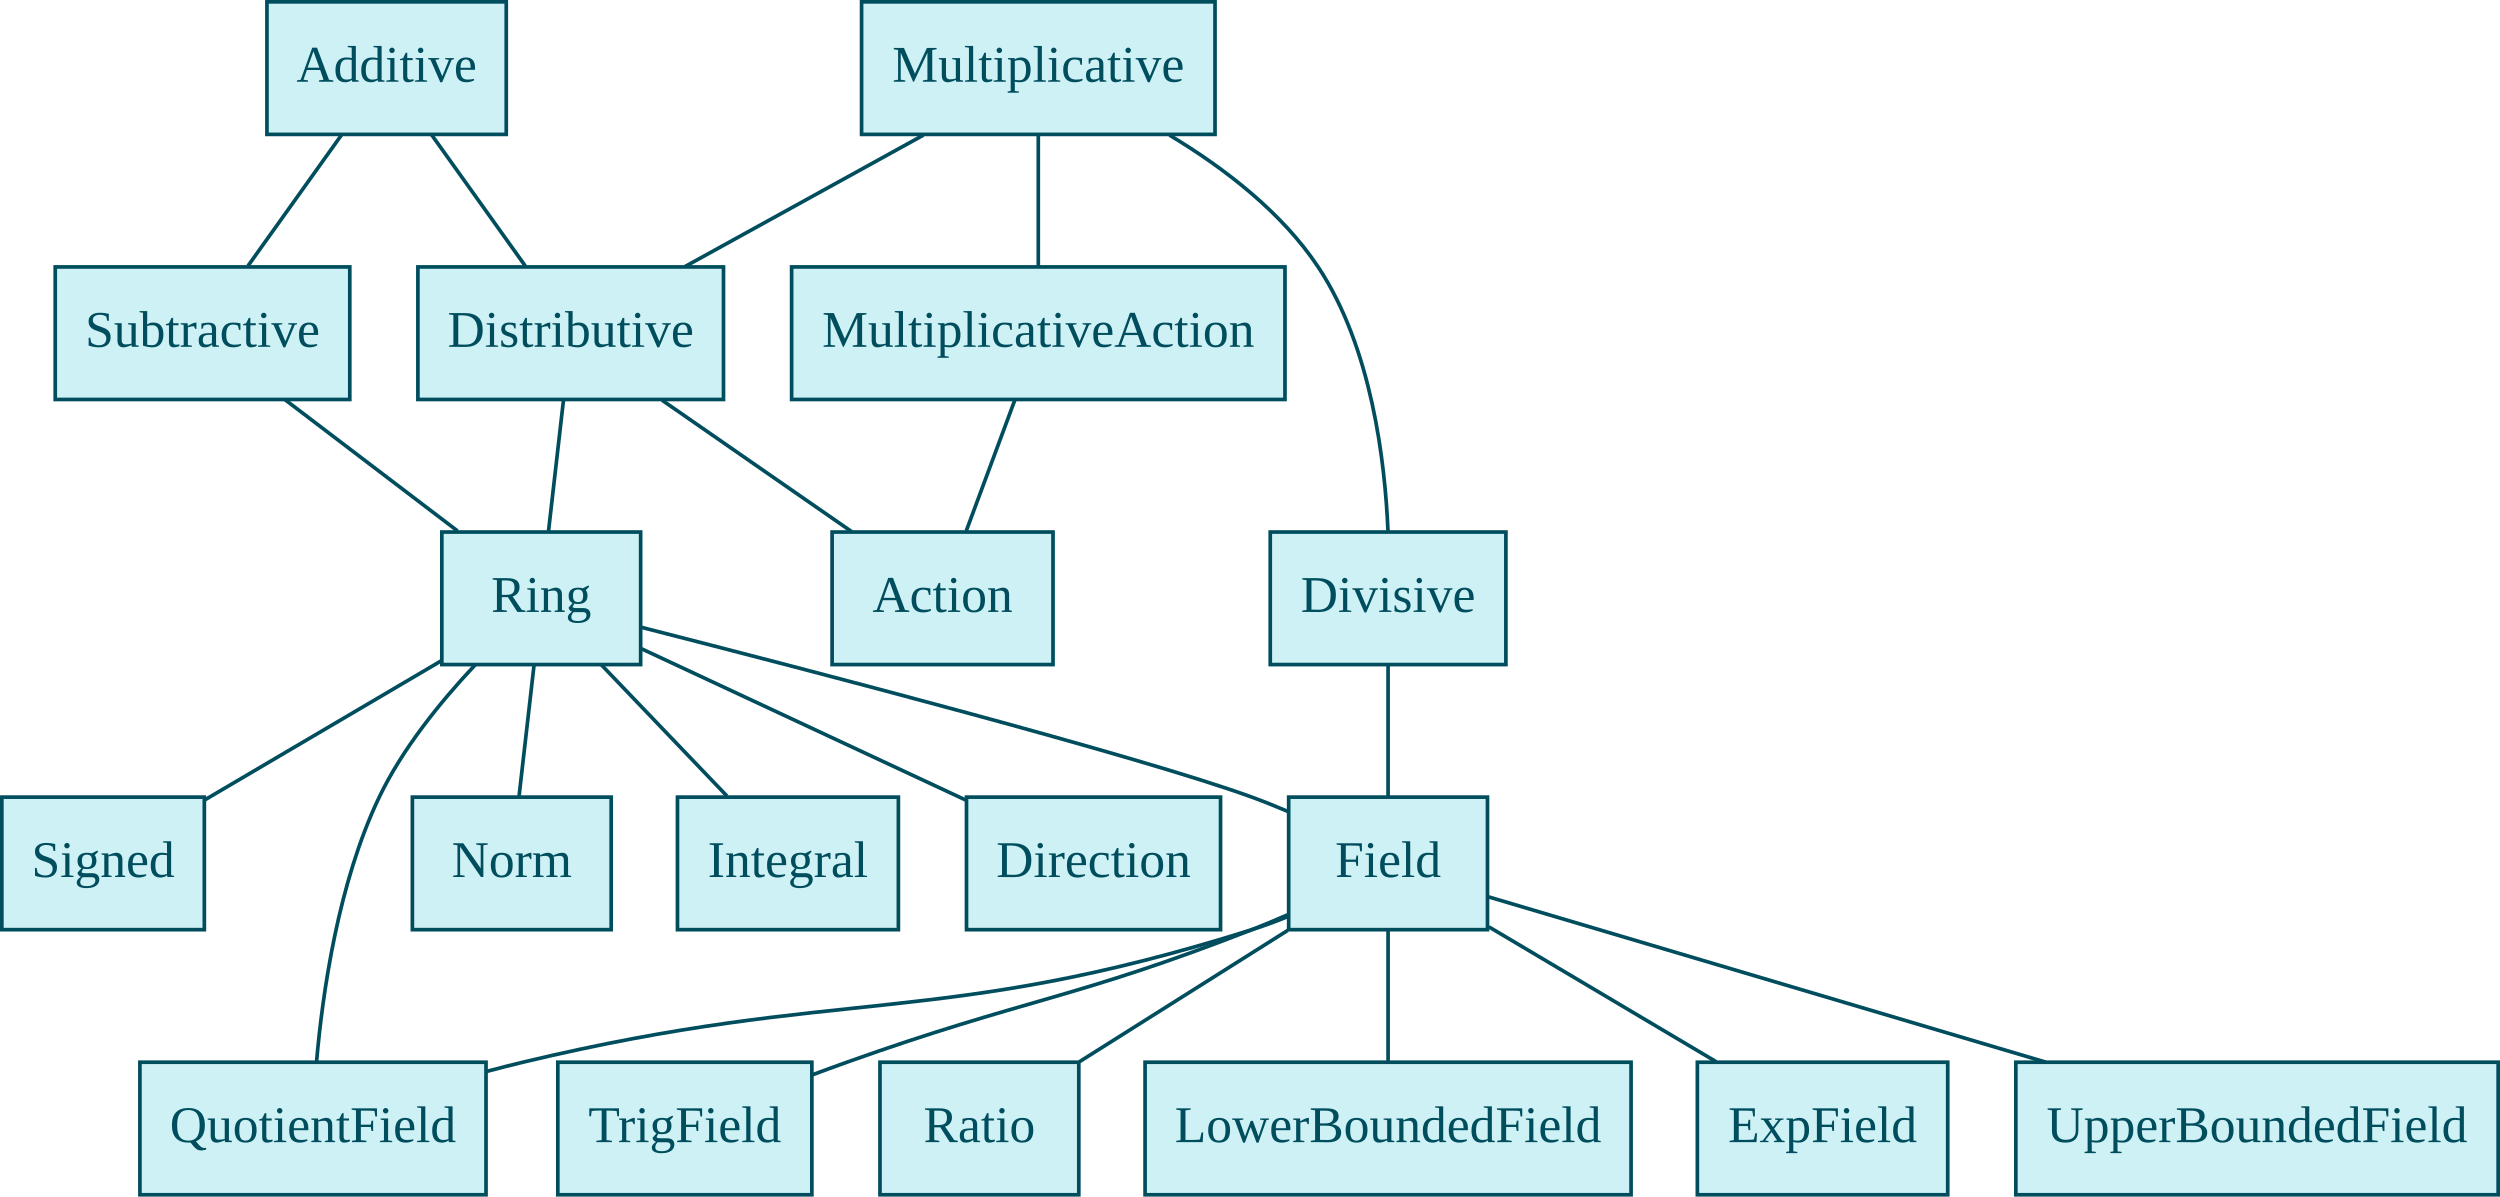
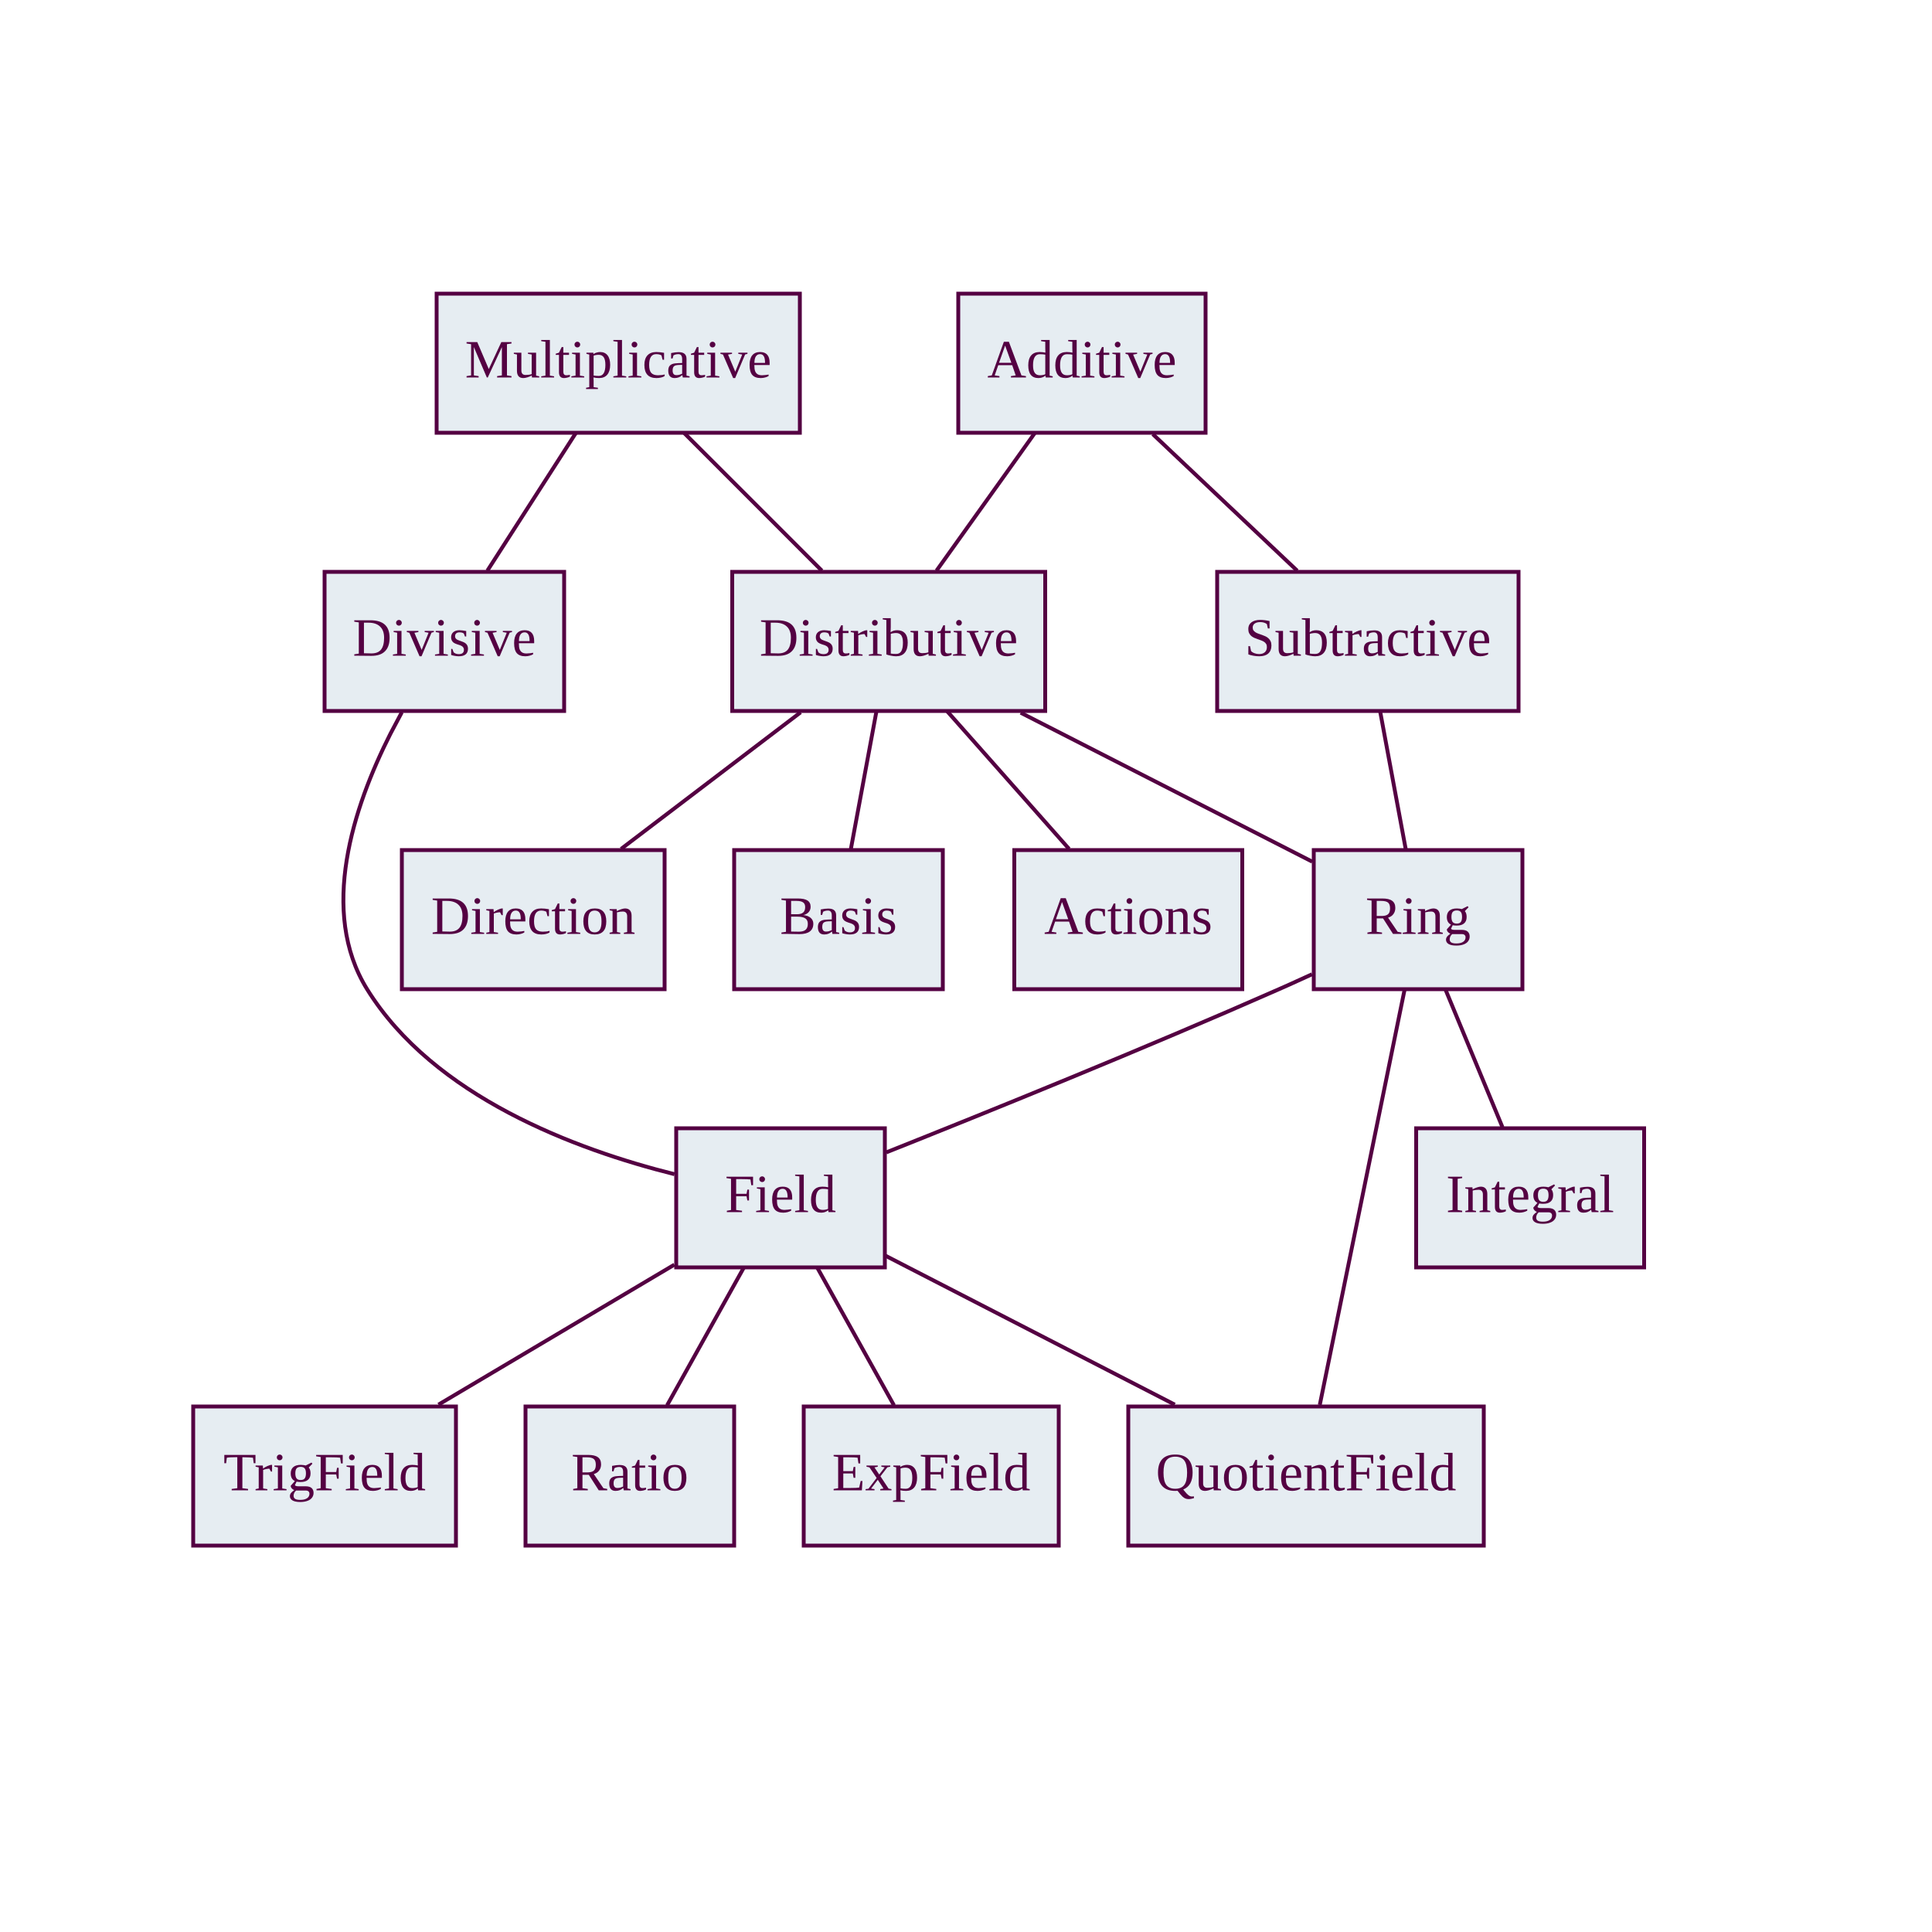
- <svg xmlns="http://www.w3.org/2000/svg" width="1044.613" viewBox="-0.5 -324.5 678.998 325.0" height="500.0">
+ <svg xmlns="http://www.w3.org/2000/svg" height="500" width="500" viewBox="-50 -350 500 400">
  <style>svg {
  color-scheme: light dark;
}
{
  .canvas g, .title g, .axisbar g, .ticktext g, .tickglyph g, .ticklines g, .legendContent g text {
-     fill: #0d0d0d;
+     fill: rgb(5%, 5%, 5%);
  }
  .ticklines g, .tickglyph g, .legendBorder g {
-     stroke: #0d0d0d;
+     stroke: rgb(5%, 5%, 5%);
  }
  .legendBorder g {
-     fill: #f0f0f0;
+     fill: rgb(94%, 94%, 94%);
  }
}
@media (prefers-color-scheme:dark) {
  .canvas g, .title g, .axisbar g, .ticktext g, .tickglyph g, .ticklines g, .legendContent g text {
-     fill: #f0f0f0;
+     fill: rgb(94%, 94%, 94%);
  }
  .ticklines g, .tickglyph g, .legendBorder g {
-     stroke: #f0f0f0;
+     stroke: rgb(94%, 94%, 94%);
  }
  .legendBorder g {
-     fill: #0d0d0d;
+     fill: rgb(5%, 5%, 5%);
  }
}</style>
  <g class="chart">
    <g class="edges">
-       <g fill="rgb(0%, 0%, 0%)" stroke="rgb(-51%, 30%, 37%)" stroke-width="1.0" fill-opacity="0.0" stroke-opacity="1.0">
-         <path d="M 261.71,-107.24 C 234.99,-119.71 198.59,-136.69 173.91,-148.21 L 173.62,-148.34" />
+       <g fill="rgb(0%, 0%, 0%)" fill-opacity="0" stroke="rgb(33%, -22%, 26%)" stroke-opacity="1.0" stroke-width="1.0">
+         <path d="M 226.67,-180.3 C 218.42,-189.63 208.14,-201.23 199.34,-211.17 L 195.15,-215.9" />
      </g>
-       <g fill="rgb(0%, 0%, 0%)" stroke="rgb(-51%, 30%, 37%)" stroke-width="1.0" fill-opacity="0.0" stroke-opacity="1.0">
-         <path d="M 142.14,-252.3 C 134.45,-263.07 124.6,-276.87 116.9,-287.64 L 116.72,-287.9" />
+       <g fill="rgb(0%, 0%, 0%)" fill-opacity="0" stroke="rgb(33%, -22%, 26%)" stroke-opacity="1.0" stroke-width="1.0">
+         <path d="M 170.21,-180.3 C 171.85,-189.12 173.87,-199.97 175.64,-209.53 L 176.82,-215.9" />
      </g>
-       <g fill="rgb(0%, 0%, 0%)" stroke="rgb(-51%, 30%, 37%)" stroke-width="1.0" fill-opacity="0.0" stroke-opacity="1.0">
-         <path d="M 185.57,-252.12 C 205.09,-262.89 230.21,-276.73 249.85,-287.56 L 250.31,-287.81" />
+       <g fill="rgb(0%, 0%, 0%)" fill-opacity="0" stroke="rgb(33%, -22%, 26%)" stroke-opacity="1.0" stroke-width="1.0">
+         <path d="M 110.74,-180.3 C 123.24,-189.81 138.84,-201.68 152.07,-211.75 L 157.2,-215.65" />
      </g>
-       <g fill="rgb(0%, 0%, 0%)" stroke="rgb(-51%, 30%, 37%)" stroke-width="1.0" fill-opacity="0.0" stroke-opacity="1.0">
-         <path d="M 376.48,-180.16 C 375.69,-199.21 372.01,-230.15 357.5,-252 C 347.61,-266.89 331.99,-278.84 317.47,-287.6 L 317.13,-287.8" />
+       <g fill="rgb(0%, 0%, 0%)" fill-opacity="0" stroke="rgb(33%, -22%, 26%)" stroke-opacity="1.0" stroke-width="1.0">
+         <path d="M 192.36,-252.3 C 198.9,-261.46 207.0,-272.81 214.02,-282.62 L 217.78,-287.9" />
      </g>
-       <g fill="rgb(0%, 0%, 0%)" stroke="rgb(-51%, 30%, 37%)" stroke-width="1.0" fill-opacity="0.0" stroke-opacity="1.0">
-         <path d="M 465.63,-36.124 C 446.95,-47.208 422.75,-61.561 404.29,-72.516 L 403.85,-72.774" />
+       <g fill="rgb(0%, 0%, 0%)" fill-opacity="0" stroke="rgb(33%, -22%, 26%)" stroke-opacity="1.0" stroke-width="1.0">
+         <path d="M 162.7,-252.3 C 153.29,-261.71 141.56,-273.44 131.56,-283.44 L 127.1,-287.9" />
      </g>
-       <g fill="rgb(0%, 0%, 0%)" stroke="rgb(-51%, 30%, 37%)" stroke-width="1.0" fill-opacity="0.0" stroke-opacity="1.0">
-         <path d="M 376.5,-108.3 C 376.5,-119.07 376.5,-132.87 376.5,-143.64 L 376.5,-143.9" />
+       <g fill="rgb(0%, 0%, 0%)" fill-opacity="0" stroke="rgb(33%, -22%, 26%)" stroke-opacity="1.0" stroke-width="1.0">
+         <path d="M 76.124,-252.3 C 82.009,-261.46 89.304,-272.81 95.615,-282.62 L 99.004,-287.9" />
      </g>
-       <g fill="rgb(0%, 0%, 0%)" stroke="rgb(-51%, 30%, 37%)" stroke-width="1.0" fill-opacity="0.0" stroke-opacity="1.0">
-         <path d="M 349.23,-104.13 C 345.98,-105.51 342.69,-106.84 339.5,-108 C 308.87,-119.16 219.46,-142.43 173.89,-154.07 L 173.62,-154.13" />
+       <g fill="rgb(0%, 0%, 0%)" fill-opacity="0" stroke="rgb(33%, -22%, 26%)" stroke-opacity="1.0" stroke-width="1.0">
+         <path d="M 181.36,-36.303 C 176.31,-45.374 170.05,-56.596 164.62,-66.35 L 161.53,-71.896" />
      </g>
-       <g fill="rgb(0%, 0%, 0%)" stroke="rgb(-51%, 30%, 37%)" stroke-width="1.0" fill-opacity="0.0" stroke-opacity="1.0">
-         <path d="M 196.94,-108.3 C 186.63,-119.07 173.43,-132.87 163.11,-143.64 L 162.87,-143.9" />
+       <g fill="rgb(0%, 0%, 0%)" fill-opacity="0" stroke="rgb(33%, -22%, 26%)" stroke-opacity="1.0" stroke-width="1.0">
+         <path d="M 124.56,-96.119 C 98.982,-102.5 62.272,-116.17 45.0,-144.0 C 32.513,-164.12 41.437,-191.1 51.02,-210.06 L 53.992,-215.67" />
      </g>
-       <g fill="rgb(0%, 0%, 0%)" stroke="rgb(-51%, 30%, 37%)" stroke-width="1.0" fill-opacity="0.0" stroke-opacity="1.0">
-         <path d="M 376.5,-36.303 C 376.5,-47.069 376.5,-60.866 376.5,-71.642 L 376.5,-71.896" />
+       <g fill="rgb(0%, 0%, 0%)" fill-opacity="0" stroke="rgb(33%, -22%, 26%)" stroke-opacity="1.0" stroke-width="1.0">
+         <path d="M 179.35,-101.76 C 205.58,-112.2 246.22,-128.66 281.0,-144.0 C 281.87,-144.38 282.75,-144.78 283.64,-145.17 L 289.55,-147.86" />
      </g>
-       <g fill="rgb(0%, 0%, 0%)" stroke="rgb(-51%, 30%, 37%)" stroke-width="1.0" fill-opacity="0.0" stroke-opacity="1.0">
-         <path d="M 230.79,-180.12 C 215.26,-190.89 195.29,-204.73 179.67,-215.56 L 179.3,-215.81" />
+       <g fill="rgb(0%, 0%, 0%)" fill-opacity="0" stroke="rgb(33%, -22%, 26%)" stroke-opacity="1.0" stroke-width="1.0">
+         <path d="M 338.83,-108.3 C 335.11,-117.29 330.51,-128.39 326.5,-138.08 L 324.09,-143.9" />
      </g>
-       <g fill="rgb(0%, 0%, 0%)" stroke="rgb(-51%, 30%, 37%)" stroke-width="1.0" fill-opacity="0.0" stroke-opacity="1.0">
-         <path d="M 261.93,-180.3 C 265.93,-191.07 271.05,-204.87 275.05,-215.64 L 275.15,-215.9" />
+       <g fill="rgb(0%, 0%, 0%)" fill-opacity="0" stroke="rgb(33%, -22%, 26%)" stroke-opacity="1.0" stroke-width="1.0">
+         <path d="M 254.03,-36.483 C 232.89,-47.366 205.83,-61.292 184.89,-72.069 L 179.16,-75.02" />
      </g>
-       <g fill="rgb(0%, 0%, 0%)" stroke="rgb(-51%, 30%, 37%)" stroke-width="1.0" fill-opacity="0.0" stroke-opacity="1.0">
-         <path d="M 281.5,-252.3 C 281.5,-263.07 281.5,-276.87 281.5,-287.64 L 281.5,-287.9" />
+       <g fill="rgb(0%, 0%, 0%)" fill-opacity="0" stroke="rgb(33%, -22%, 26%)" stroke-opacity="1.0" stroke-width="1.0">
+         <path d="M 291.56,-36.412 C 296.76,-61.887 306.46,-109.37 312.26,-137.79 L 313.51,-143.89" />
      </g>
-       <g fill="rgb(0%, 0%, 0%)" stroke="rgb(-51%, 30%, 37%)" stroke-width="1.0" fill-opacity="0.0" stroke-opacity="1.0">
-         <path d="M 140.48,-108.3 C 141.71,-119.07 143.28,-132.87 144.52,-143.64 L 144.55,-143.9" />
+       <g fill="rgb(0%, 0%, 0%)" fill-opacity="0" stroke="rgb(33%, -22%, 26%)" stroke-opacity="1.0" stroke-width="1.0">
+         <path d="M 122.64,-36.303 C 127.69,-45.374 133.95,-56.596 139.38,-66.35 L 142.47,-71.896" />
      </g>
-       <g fill="rgb(0%, 0%, 0%)" stroke="rgb(-51%, 30%, 37%)" stroke-width="1.0" fill-opacity="0.0" stroke-opacity="1.0">
-         <path d="M 131.67,-33.503 C 134.99,-34.389 138.29,-35.231 141.5,-36.0 C 228.49,-56.813 254.19,-45.118 339.5,-72.0 C 342.64,-72.988 345.85,-74.178 349.02,-75.464 L 349.32,-75.589" />
+       <g fill="rgb(0%, 0%, 0%)" fill-opacity="0" stroke="rgb(33%, -22%, 26%)" stroke-opacity="1.0" stroke-width="1.0">
+         <path d="M 289.61,-177.0 C 269.59,-187.22 242.15,-201.24 219.74,-212.7 L 214.15,-215.55" />
      </g>
-       <g fill="rgb(0%, 0%, 0%)" stroke="rgb(-51%, 30%, 37%)" stroke-width="1.0" fill-opacity="0.0" stroke-opacity="1.0">
-         <path d="M 85.48,-36.185 C 87.094,-54.712 91.343,-84.678 102.5,-108 C 108.8,-121.17 119.1,-133.83 128.14,-143.47 L 128.57,-143.93" />
+       <g fill="rgb(0%, 0%, 0%)" fill-opacity="0" stroke="rgb(33%, -22%, 26%)" stroke-opacity="1.0" stroke-width="1.0">
+         <path d="M 313.79,-180.3 C 312.15,-189.12 310.13,-199.97 308.36,-209.53 L 307.18,-215.9" />
      </g>
-       <g fill="rgb(0%, 0%, 0%)" stroke="rgb(-51%, 30%, 37%)" stroke-width="1.0" fill-opacity="0.0" stroke-opacity="1.0">
-         <path d="M 292.65,-36.124 C 309.72,-46.887 331.67,-60.732 348.84,-71.555 L 349.24,-71.81" />
+       <g fill="rgb(0%, 0%, 0%)" fill-opacity="0" stroke="rgb(33%, -22%, 26%)" stroke-opacity="1.0" stroke-width="1.0">
+         <path d="M 285.71,-252.3 C 275.84,-261.64 263.55,-273.26 253.03,-283.21 L 248.34,-287.65" />
      </g>
-       <g fill="rgb(0%, 0%, 0%)" stroke="rgb(-51%, 30%, 37%)" stroke-width="1.0" fill-opacity="0.0" stroke-opacity="1.0">
-         <path d="M 148.48,-180.3 C 149.71,-191.07 151.28,-204.87 152.52,-215.64 L 152.55,-215.9" />
-       </g>
-       <g fill="rgb(0%, 0%, 0%)" stroke="rgb(-51%, 30%, 37%)" stroke-width="1.0" fill-opacity="0.0" stroke-opacity="1.0">
-         <path d="M 123.76,-180.3 C 109.61,-191.07 91.476,-204.87 77.314,-215.64 L 76.98,-215.9" />
-       </g>
-       <g fill="rgb(0%, 0%, 0%)" stroke="rgb(-51%, 30%, 37%)" stroke-width="1.0" fill-opacity="0.0" stroke-opacity="1.0">
-         <path d="M 55.1,-107.24 C 74.311,-118.54 99.821,-133.54 119.01,-144.83 L 119.46,-145.09" />
-       </g>
-       <g fill="rgb(0%, 0%, 0%)" stroke="rgb(-51%, 30%, 37%)" stroke-width="1.0" fill-opacity="0.0" stroke-opacity="1.0">
-         <path d="M 66.86,-252.3 C 74.549,-263.07 84.404,-276.87 92.101,-287.64 L 92.283,-287.9" />
-       </g>
-       <g fill="rgb(0%, 0%, 0%)" stroke="rgb(-51%, 30%, 37%)" stroke-width="1.0" fill-opacity="0.0" stroke-opacity="1.0">
-         <path d="M 220.02,-32.535 C 223.22,-33.729 226.41,-34.9 229.5,-36.0 C 277.95,-53.275 291.61,-53.231 339.5,-72.0 C 342.56,-73.199 345.73,-74.524 348.87,-75.889 L 349.17,-76.021" />
-       </g>
-       <g fill="rgb(0%, 0%, 0%)" stroke="rgb(-51%, 30%, 37%)" stroke-width="1.0" fill-opacity="0.0" stroke-opacity="1.0">
-         <path d="M 555.07,-36.034 C 507.09,-50.264 440.79,-69.93 403.97,-80.854 L 403.53,-80.982" />
+       <g fill="rgb(0%, 0%, 0%)" fill-opacity="0" stroke="rgb(33%, -22%, 26%)" stroke-opacity="1.0" stroke-width="1.0">
+         <path d="M 63.472,-36.483 C 80.423,-46.539 101.75,-59.193 119.23,-69.561 L 124.52,-72.699" />
      </g>
    </g>
    <g class="shapes">
-       <g fill="rgb(2%, 73%, 80%)" stroke="rgb(-51%, 30%, 37%)" stroke-width="1.0" fill-opacity="0.2" stroke-opacity="1.0">
-         <rect x="72" width="65" y="-324.0" height="36.0" />
+       <g fill="rgb(2%, 29%, 48%)" fill-opacity="0.1" stroke="rgb(33%, -22%, 26%)" stroke-opacity="1.0" stroke-width="1.0">
+         <rect height="36.0" width="59" x="212.5" y="-180.0" />
      </g>
-       <g fill="rgb(2%, 73%, 80%)" stroke="rgb(-51%, 30%, 37%)" stroke-width="1.0" fill-opacity="0.2" stroke-opacity="1.0">
-         <rect x="262" width="69" y="-108.0" height="36.0" />
+       <g fill="rgb(2%, 29%, 48%)" fill-opacity="0.1" stroke="rgb(33%, -22%, 26%)" stroke-opacity="1.0" stroke-width="1.0">
+         <rect height="36.0" width="64" x="198" y="-324.0" />
      </g>
-       <g fill="rgb(2%, 73%, 80%)" stroke="rgb(-51%, 30%, 37%)" stroke-width="1.0" fill-opacity="0.2" stroke-opacity="1.0">
-         <rect x="112.999" width="83.002" y="-252.0" height="36.0" />
+       <g fill="rgb(2%, 29%, 48%)" fill-opacity="0.1" stroke="rgb(33%, -22%, 26%)" stroke-opacity="1.0" stroke-width="1.0">
+         <rect height="36.0" width="54.0" x="140.0" y="-180.0" />
      </g>
-       <g fill="rgb(2%, 73%, 80%)" stroke="rgb(-51%, 30%, 37%)" stroke-width="1.0" fill-opacity="0.2" stroke-opacity="1.0">
-         <rect x="344.5" width="64" y="-180.0" height="36.0" />
+       <g fill="rgb(2%, 29%, 48%)" fill-opacity="0.1" stroke="rgb(33%, -22%, 26%)" stroke-opacity="1.0" stroke-width="1.0">
+         <rect height="36.0" width="68" x="54" y="-180.0" />
      </g>
-       <g fill="rgb(2%, 73%, 80%)" stroke="rgb(-51%, 30%, 37%)" stroke-width="1.0" fill-opacity="0.2" stroke-opacity="1.0">
-         <rect x="460.5" width="68" y="-36.0" height="36.0" />
+       <g fill="rgb(2%, 29%, 48%)" fill-opacity="0.1" stroke="rgb(33%, -22%, 26%)" stroke-opacity="1.0" stroke-width="1.0">
+         <rect height="36.0" width="81.0" x="139.5" y="-252.0" />
      </g>
-       <g fill="rgb(2%, 73%, 80%)" stroke="rgb(-51%, 30%, 37%)" stroke-width="1.0" fill-opacity="0.2" stroke-opacity="1.0">
-         <rect x="349.5" width="54.0" y="-108.0" height="36.0" />
+       <g fill="rgb(2%, 29%, 48%)" fill-opacity="0.1" stroke="rgb(33%, -22%, 26%)" stroke-opacity="1.0" stroke-width="1.0">
+         <rect height="36.0" width="62" x="34" y="-252.0" />
      </g>
-       <g fill="rgb(2%, 73%, 80%)" stroke="rgb(-51%, 30%, 37%)" stroke-width="1.0" fill-opacity="0.2" stroke-opacity="1.0">
-         <rect x="183.5" width="60" y="-108.0" height="36.0" />
+       <g fill="rgb(2%, 29%, 48%)" fill-opacity="0.1" stroke="rgb(33%, -22%, 26%)" stroke-opacity="1.0" stroke-width="1.0">
+         <rect height="36.0" width="66" x="158" y="-36.0" />
      </g>
-       <g fill="rgb(2%, 73%, 80%)" stroke="rgb(-51%, 30%, 37%)" stroke-width="1.0" fill-opacity="0.2" stroke-opacity="1.0">
-         <rect x="310.501" width="131.998" y="-36.0" height="36.0" />
+       <g fill="rgb(2%, 29%, 48%)" fill-opacity="0.1" stroke="rgb(33%, -22%, 26%)" stroke-opacity="1.0" stroke-width="1.0">
+         <rect height="36.0" width="54.0" x="125.0" y="-108.0" />
      </g>
-       <g fill="rgb(2%, 73%, 80%)" stroke="rgb(-51%, 30%, 37%)" stroke-width="1.0" fill-opacity="0.2" stroke-opacity="1.0">
-         <rect x="225.5" width="60" y="-180.0" height="36.0" />
+       <g fill="rgb(2%, 29%, 48%)" fill-opacity="0.1" stroke="rgb(33%, -22%, 26%)" stroke-opacity="1.0" stroke-width="1.0">
+         <rect height="36.0" width="59" x="316.5" y="-108.0" />
      </g>
-       <g fill="rgb(2%, 73%, 80%)" stroke="rgb(-51%, 30%, 37%)" stroke-width="1.0" fill-opacity="0.2" stroke-opacity="1.0">
-         <rect x="233.501" width="95.998" y="-324.0" height="36.0" />
+       <g fill="rgb(2%, 29%, 48%)" fill-opacity="0.1" stroke="rgb(33%, -22%, 26%)" stroke-opacity="1.0" stroke-width="1.0">
+         <rect height="36.0" width="94.003" x="62.998" y="-324.0" />
      </g>
-       <g fill="rgb(2%, 73%, 80%)" stroke="rgb(-51%, 30%, 37%)" stroke-width="1.0" fill-opacity="0.2" stroke-opacity="1.0">
-         <rect x="214.5" width="133.999" y="-252.0" height="36.0" />
+       <g fill="rgb(2%, 29%, 48%)" fill-opacity="0.1" stroke="rgb(33%, -22%, 26%)" stroke-opacity="1.0" stroke-width="1.0">
+         <rect height="36.0" width="92.002" x="241.999" y="-36.0" />
      </g>
-       <g fill="rgb(2%, 73%, 80%)" stroke="rgb(-51%, 30%, 37%)" stroke-width="1.0" fill-opacity="0.2" stroke-opacity="1.0">
-         <rect x="111.5" width="54.0" y="-108.0" height="36.0" />
+       <g fill="rgb(2%, 29%, 48%)" fill-opacity="0.1" stroke="rgb(33%, -22%, 26%)" stroke-opacity="1.0" stroke-width="1.0">
+         <rect height="36.0" width="54.0" x="86.0" y="-36.0" />
      </g>
-       <g fill="rgb(2%, 73%, 80%)" stroke="rgb(-51%, 30%, 37%)" stroke-width="1.0" fill-opacity="0.2" stroke-opacity="1.0">
-         <rect x="37.498" width="94.003" y="-36.0" height="36.0" />
+       <g fill="rgb(2%, 29%, 48%)" fill-opacity="0.1" stroke="rgb(33%, -22%, 26%)" stroke-opacity="1.0" stroke-width="1.0">
+         <rect height="36.0" width="54.0" x="290.0" y="-180.0" />
      </g>
-       <g fill="rgb(2%, 73%, 80%)" stroke="rgb(-51%, 30%, 37%)" stroke-width="1.0" fill-opacity="0.2" stroke-opacity="1.0">
-         <rect x="238.5" width="54.0" y="-36.0" height="36.0" />
+       <g fill="rgb(2%, 29%, 48%)" fill-opacity="0.1" stroke="rgb(33%, -22%, 26%)" stroke-opacity="1.0" stroke-width="1.0">
+         <rect height="36.0" width="77.998" x="265.001" y="-252.0" />
      </g>
-       <g fill="rgb(2%, 73%, 80%)" stroke="rgb(-51%, 30%, 37%)" stroke-width="1.0" fill-opacity="0.2" stroke-opacity="1.0">
-         <rect x="119.5" width="54.0" y="-180.0" height="36.0" />
-       </g>
-       <g fill="rgb(2%, 73%, 80%)" stroke="rgb(-51%, 30%, 37%)" stroke-width="1.0" fill-opacity="0.2" stroke-opacity="1.0">
-         <rect x="-3.999999999848569e-5" width="55" y="-108.0" height="36.0" />
-       </g>
-       <g fill="rgb(2%, 73%, 80%)" stroke="rgb(-51%, 30%, 37%)" stroke-width="1.0" fill-opacity="0.2" stroke-opacity="1.0">
-         <rect x="14.5" width="79.999" y="-252.0" height="36.0" />
-       </g>
-       <g fill="rgb(2%, 73%, 80%)" stroke="rgb(-51%, 30%, 37%)" stroke-width="1.0" fill-opacity="0.2" stroke-opacity="1.0">
-         <rect x="151" width="69" y="-36.0" height="36.0" />
-       </g>
-       <g fill="rgb(2%, 73%, 80%)" stroke="rgb(-51%, 30%, 37%)" stroke-width="1.0" fill-opacity="0.2" stroke-opacity="1.0">
-         <rect x="547.002" width="130.997" y="-36.0" height="36.0" />
+       <g fill="rgb(2%, 29%, 48%)" fill-opacity="0.1" stroke="rgb(33%, -22%, 26%)" stroke-opacity="1.0" stroke-width="1.0">
+         <rect height="36.0" width="68" x="0" y="-36.0" />
      </g>
    </g>
    <g class="labels">
-       <g fill="rgb(-51%, 30%, 37%)" stroke="none" stroke-width="0.0" font-size="14.0" fill-opacity="1.0" text-anchor="middle">
-         <text x="104.5" y="-302.3">
+       <g fill="rgb(33%, -22%, 26%)" fill-opacity="1.0" font-size="14.0" stroke="none" stroke-width="0.0" text-anchor="middle">
+         <text x="242.0" y="-158.3">
+           <a href="https://hackage.haskell.org/package/numhask/docs/NumHask-Algebra-Action.html#t:AdditiveAction">Actions</a>
+         </text>
+         <text x="230.0" y="-302.3">
          <a href="https://hackage.haskell.org/package/numhask/docs/NumHask-Algebra-Additive.html#t:Additive">Additive</a>
        </text>
-         <text x="296.5" y="-86.3">
+         <text x="167.0" y="-158.3">
+           <a href="https://hackage.haskell.org/package/numhask/docs/NumHask-Algebra-Metric.html#t:Basis">Basis</a>
+         </text>
+         <text x="88.0" y="-158.3">
          <a href="https://hackage.haskell.org/package/numhask/docs/NumHask-Algebra-Metric.html#t:Direction">Direction</a>
        </text>
-         <text x="154.5" y="-230.3">
+         <text x="180.0" y="-230.3">
          <a href="https://hackage.haskell.org/package/numhask/docs/NumHask-Algebra-Distributive.html#t:Distributive">Distributive</a>
        </text>
-         <text x="376.5" y="-158.3">
+         <text x="65.0" y="-230.3">
          <a href="https://hackage.haskell.org/package/numhask/docs/NumHask-Algebra-Multiplicative.html#t:Divisive">Divisive</a>
        </text>
-         <text x="494.5" y="-14.3">
+         <text x="191.0" y="-14.3">
          <a href="https://hackage.haskell.org/package/numhask/docs/NumHask-Algebra-Field.html#t:ExpField">ExpField</a>
        </text>
-         <text x="376.5" y="-86.3">
+         <text x="152.0" y="-86.3">
          <a href="https://hackage.haskell.org/package/numhask/docs/NumHask-Algebra-Field.html#t:Field">Field</a>
        </text>
-         <text x="213.5" y="-86.3">
+         <text x="346.0" y="-86.3">
          <a href="https://hackage.haskell.org/package/numhask/docs/NumHask-Data-Integral.html#t:Integral">Integral</a>
        </text>
-         <text x="376.5" y="-14.3">
-           <a href="https://hackage.haskell.org/package/numhask/docs/NumHask-Algebra-Field.html#t:LowerBoundedField">LowerBoundedField</a>
-         </text>
-         <text x="255.5" y="-158.3">
-           <a href="https://hackage.haskell.org/package/numhask/docs/NumHask-Algebra-Action.html#t:Action">Action</a>
-         </text>
-         <text x="281.5" y="-302.3">
+         <text x="110.0" y="-302.3">
          <a href="https://hackage.haskell.org/package/numhask/docs/NumHask-Algebra-Multiplicative.html#t:Multiplicative">Multiplicative</a>
        </text>
-         <text x="281.5" y="-230.3">
-           <a href="https://hackage.haskell.org/package/numhask/docs/NumHask-Algebra-Action.html#t:MultiplicativeAction">MultiplicativeAction</a>
-         </text>
-         <text x="138.5" y="-86.3">
-           <a href="https://hackage.haskell.org/package/numhask/docs/NumHask-Algebra-Metric.html#t:Norm">Norm</a>
-         </text>
-         <text x="84.5" y="-14.3">
+         <text x="288.0" y="-14.3">
          <a href="https://hackage.haskell.org/package/numhask/docs/NumHask-Algebra-Field.html#t:QuotientField">QuotientField</a>
        </text>
-         <text x="265.5" y="-14.3">
+         <text x="113.0" y="-14.3">
          <a href="https://hackage.haskell.org/package/numhask/docs/NumHask-Data-Rational.html#t:Ratio">Ratio</a>
        </text>
-         <text x="146.5" y="-158.3">
+         <text x="317.0" y="-158.3">
          <a href="https://hackage.haskell.org/package/numhask/docs/NumHask-Algebra-Ring.html#t:Ring">Ring</a>
        </text>
-         <text x="27.5" y="-86.3">
-           <a href="https://hackage.haskell.org/package/numhask/docs/NumHask-Algebra-Metric.html#t:Signed">Signed</a>
-         </text>
-         <text x="54.5" y="-230.3">
+         <text x="304.0" y="-230.3">
          <a href="https://hackage.haskell.org/package/numhask/docs/NumHask-Algebra-Additive.html#t:Subtractive">Subtractive</a>
        </text>
-         <text x="185.5" y="-14.3">
+         <text x="34.0" y="-14.3">
          <a href="https://hackage.haskell.org/package/numhask/docs/NumHask-Algebra-Field.html#t:TrigField">TrigField</a>
-         </text>
-         <text x="612.5" y="-14.3">
-           <a href="https://hackage.haskell.org/package/numhask/docs/NumHask-Algebra-Field.html#t:UpperBoundedField">UpperBoundedField</a>
        </text>
      </g>
    </g>
  </g>
  <g class="hud" />
</svg>
